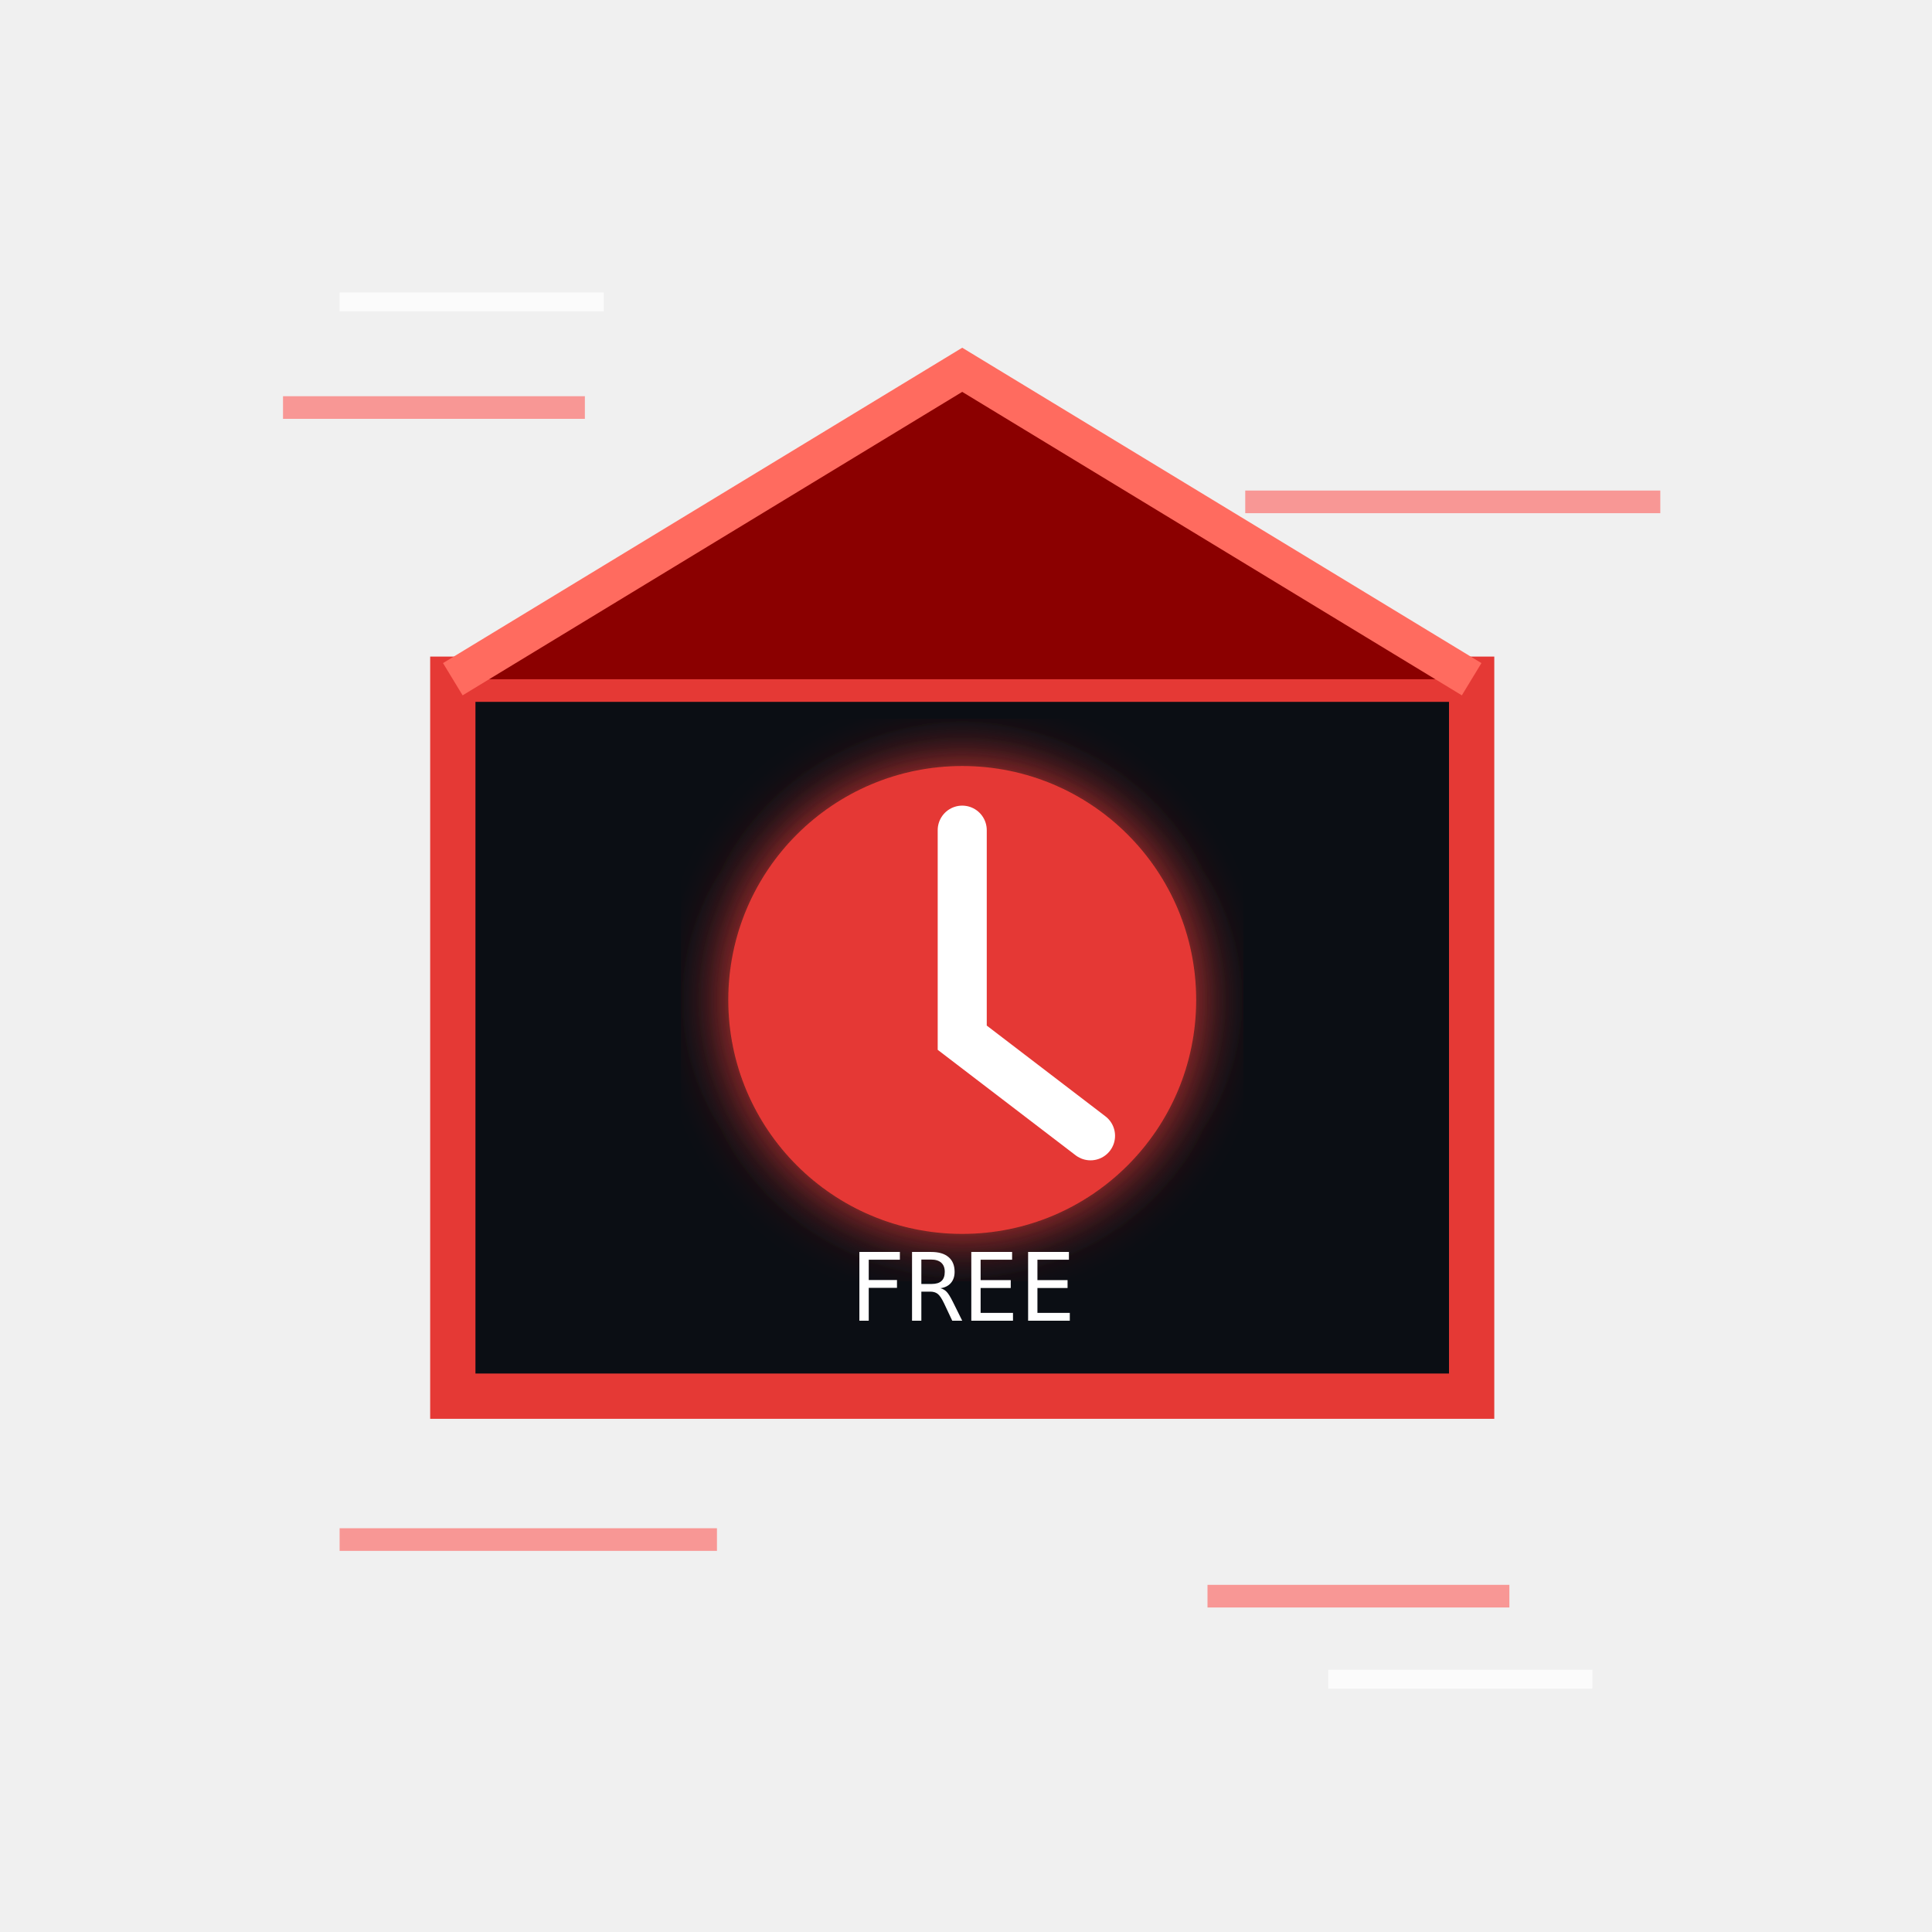
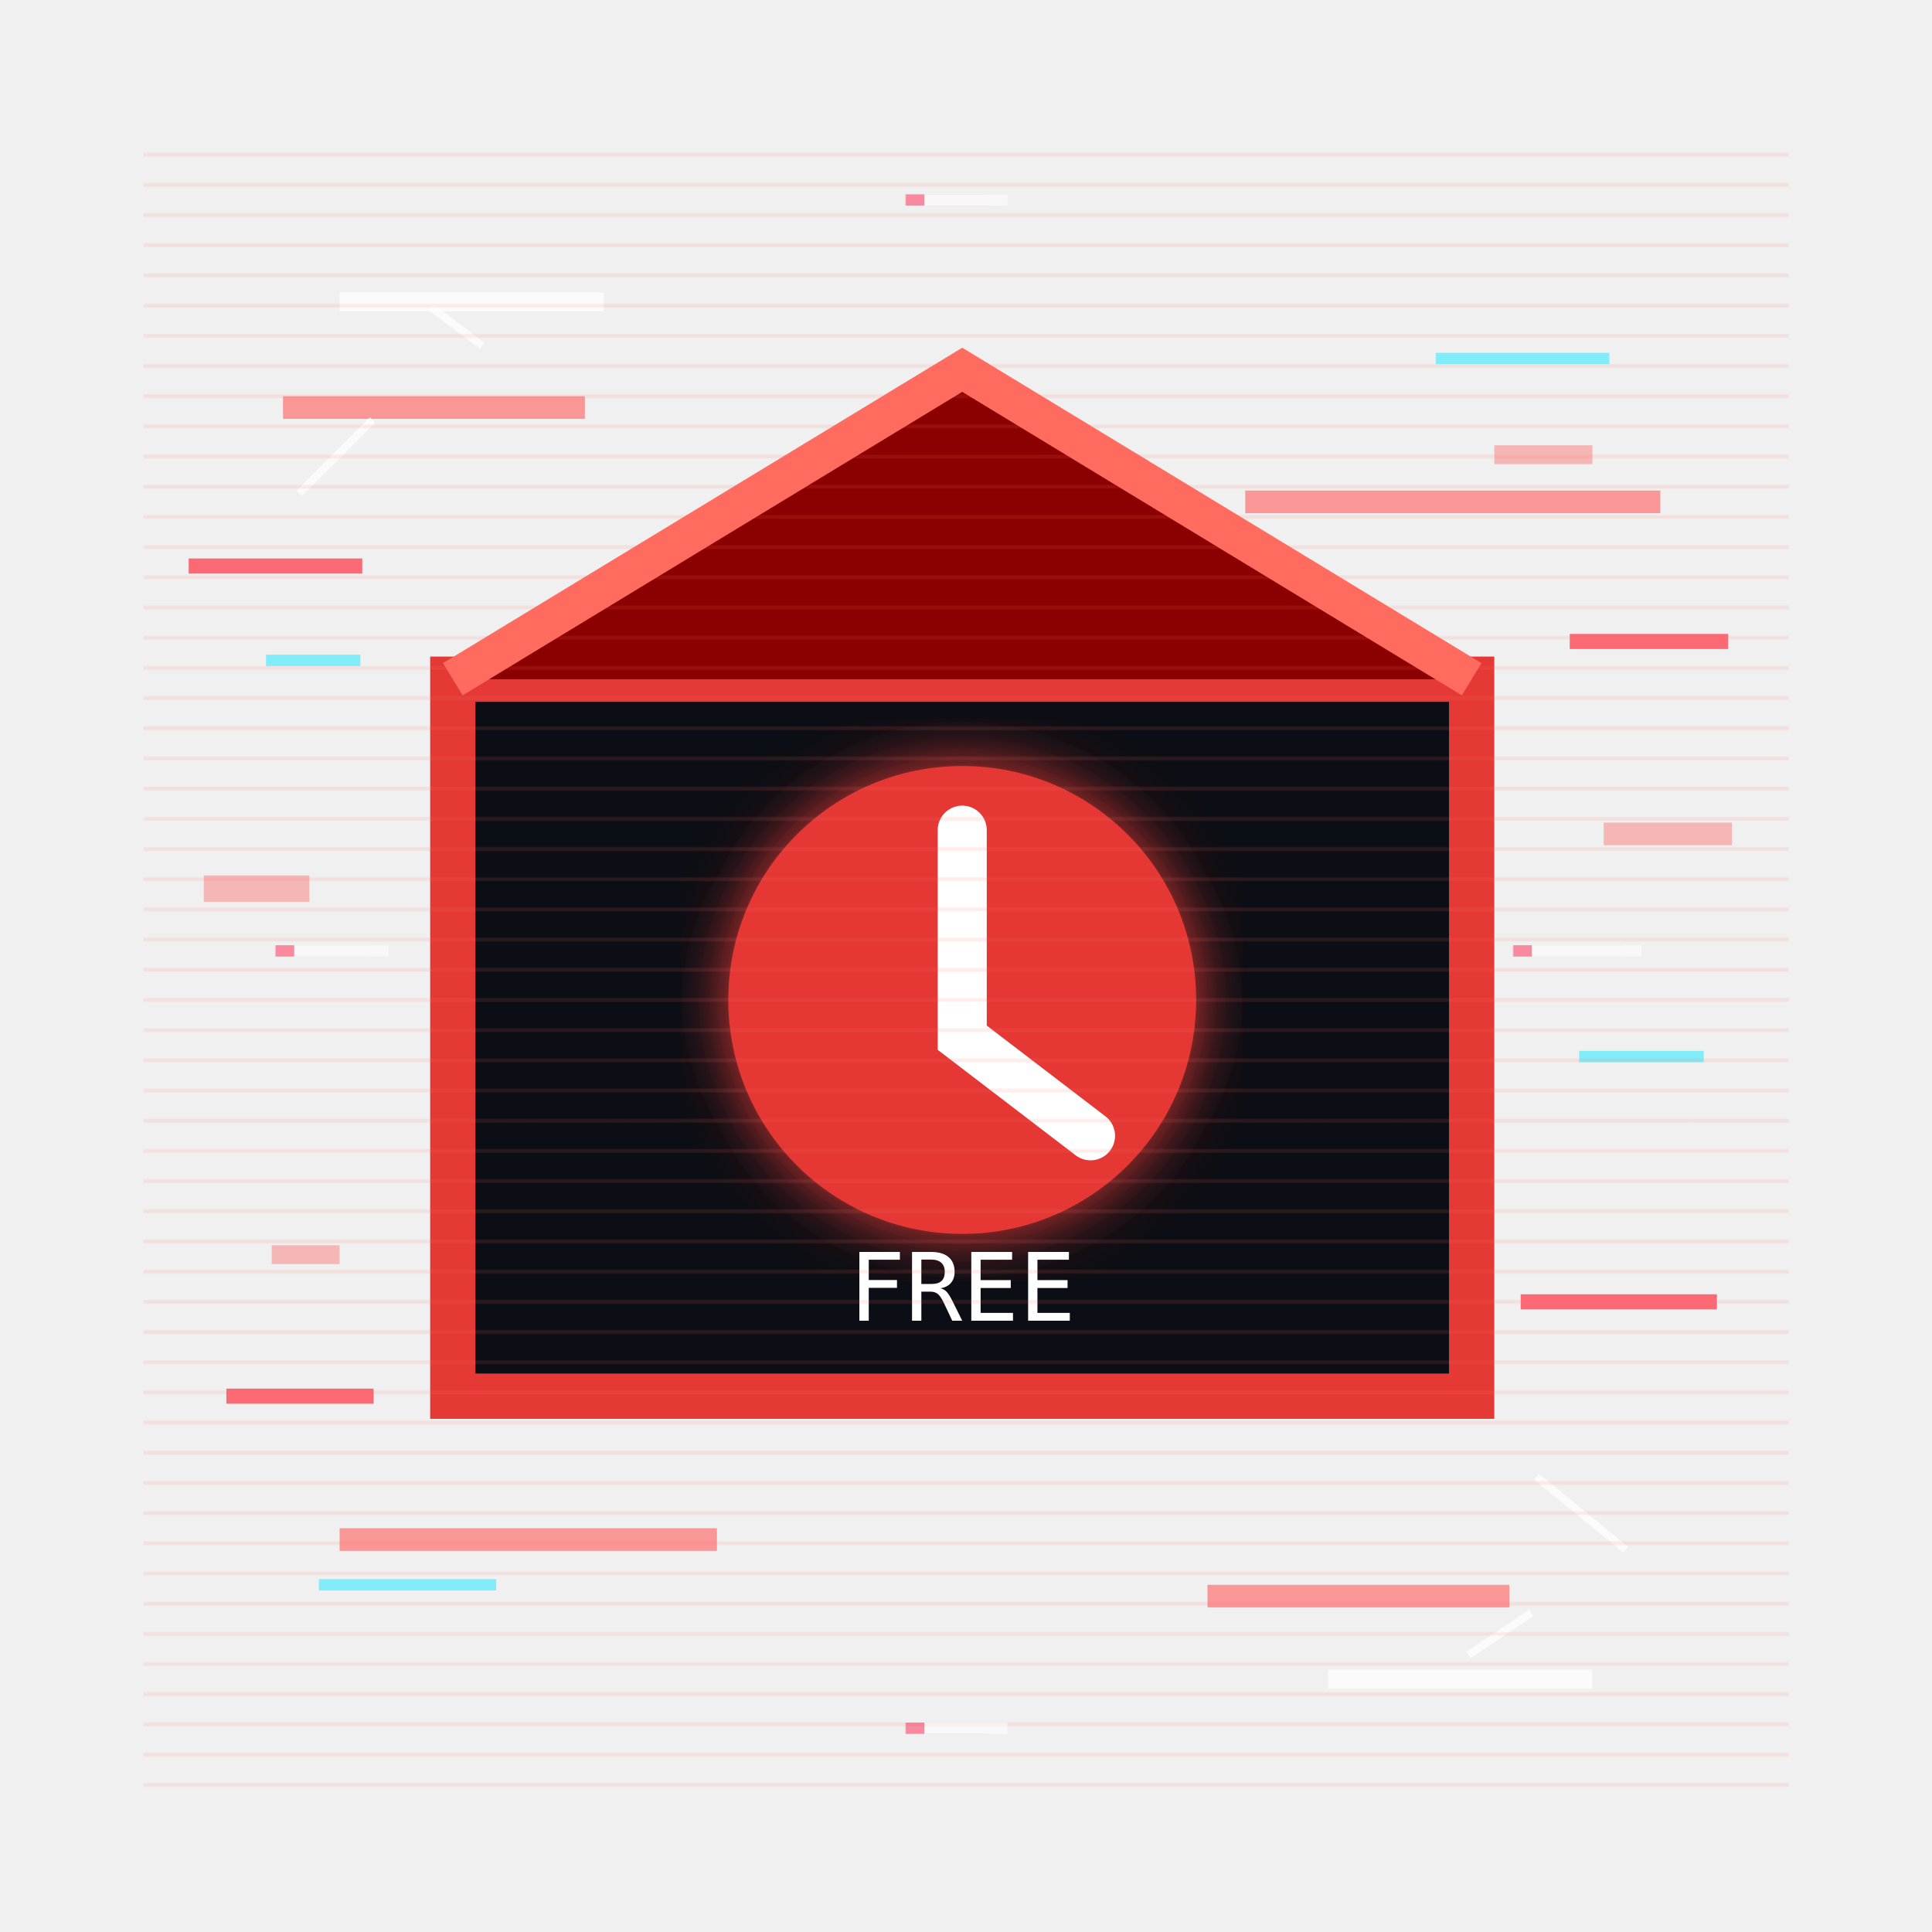
<svg xmlns="http://www.w3.org/2000/svg" width="512" height="512" viewBox="0 0 512 512">
  <defs>
    <filter id="glow">
      <feGaussianBlur stdDeviation="8" result="b" />
      <feMerge>
        <feMergeNode in="b" />
        <feMergeNode in="SourceGraphic" />
      </feMerge>
    </filter>
    <linearGradient id="red" x1="0" y1="0" x2="1" y2="1">
      <stop stop-color="#ff6b5f" />
      <stop offset=".55" stop-color="#e53935" />
      <stop offset="1" stop-color="#8b0000" />
    </linearGradient>
    <linearGradient id="dark" x1="0" y1="0" x2="0" y2="1">
      <stop stop-color="#24151d" />
      <stop offset="1" stop-color="#0b0e14" />
    </linearGradient>
+     <pattern id="scan" width="8" height="8" patternUnits="userSpaceOnUse">
+       <path d="M0 1h8" stroke="#ff6b5f" stroke-width="1" opacity=".24" />
+     </pattern>
+     <filter id="chroma">
+       <feOffset in="SourceGraphic" dx="-5" result="r" />
+       <feOffset in="SourceGraphic" dx="5" result="b" />
+       <feFlood flood-color="#ff204d" />
+       <feComposite in2="r" operator="in" />
+       <feMerge>
+         <feMergeNode />
+         <feFlood flood-color="#53e7ff" />
+         <feComposite in2="b" operator="in" />
+         <feMergeNode in="SourceGraphic" />
+       </feMerge>
+     </filter>
  </defs>
  <g>
    <rect x="75" y="105" width="80" height="6" fill="#ff4e4b" opacity=".55" />
    <rect x="330" y="130" width="110" height="6" fill="#ff4e4b" opacity=".55" />
    <rect x="90" y="405" width="100" height="6" fill="#ff4e4b" opacity=".55" />
    <rect x="320" y="420" width="80" height="6" fill="#ff4e4b" opacity=".55" />
    <g>
      <path d="M120 180h270v190H120z" fill="#0b0e14" stroke="#e53935" stroke-width="12" />
      <path d="M120 180l135-82 135 82" fill="#8b0000" stroke="#ff6b5f" stroke-width="10" />
      <circle cx="255" cy="265" r="62" fill="#e53935" filter="url(#glow)" />
      <path d="M255 220v55l34 26" stroke="#fff" stroke-width="13" stroke-linecap="round" fill="none" />
      <text x="255" y="350" text-anchor="middle" fill="#fff" font-size="25" font-family="monospace">FREE</text>
    </g>
    <path d="M90 80h70M352 445h70" stroke="#fff" stroke-width="5" opacity=".7" />
  </g>
+   <g opacity=".75" fill="none" stroke-linecap="square">
+     <path d="M52 150h42M418 170h38M62 370h35M405 345h48" stroke="#ff3c4b" stroke-width="4" />
+     <path d="M72 175h22M420 280h30M86 420h44M382 95h43" stroke="#5cecff" stroke-width="3" />
+     <path d="M80 130l18-18M408 392l22 18M115 82l12 9M390 438l15-10" stroke="#fff" stroke-width="2" />
+   </g>
+   <g opacity=".35" fill="#ff4b4b">
+     <rect x="54" y="232" width="28" height="7" />
+     <rect x="425" y="218" width="34" height="6" />
+     <rect x="72" y="330" width="18" height="5" />
+     <rect x="396" y="118" width="26" height="5" />
+   </g>
+   <rect x="38" y="38" width="436" height="436" fill="url(#scan)" opacity=".5" pointer-events="none" />
+   <g opacity=".5" filter="url(#chroma)">
+     <path d="M78 252h25M406 252h29" stroke="#fff" stroke-width="3" />
+     <path d="M245 53h22M245 458h22" stroke="#fff" stroke-width="3" />
+   </g>
</svg>
